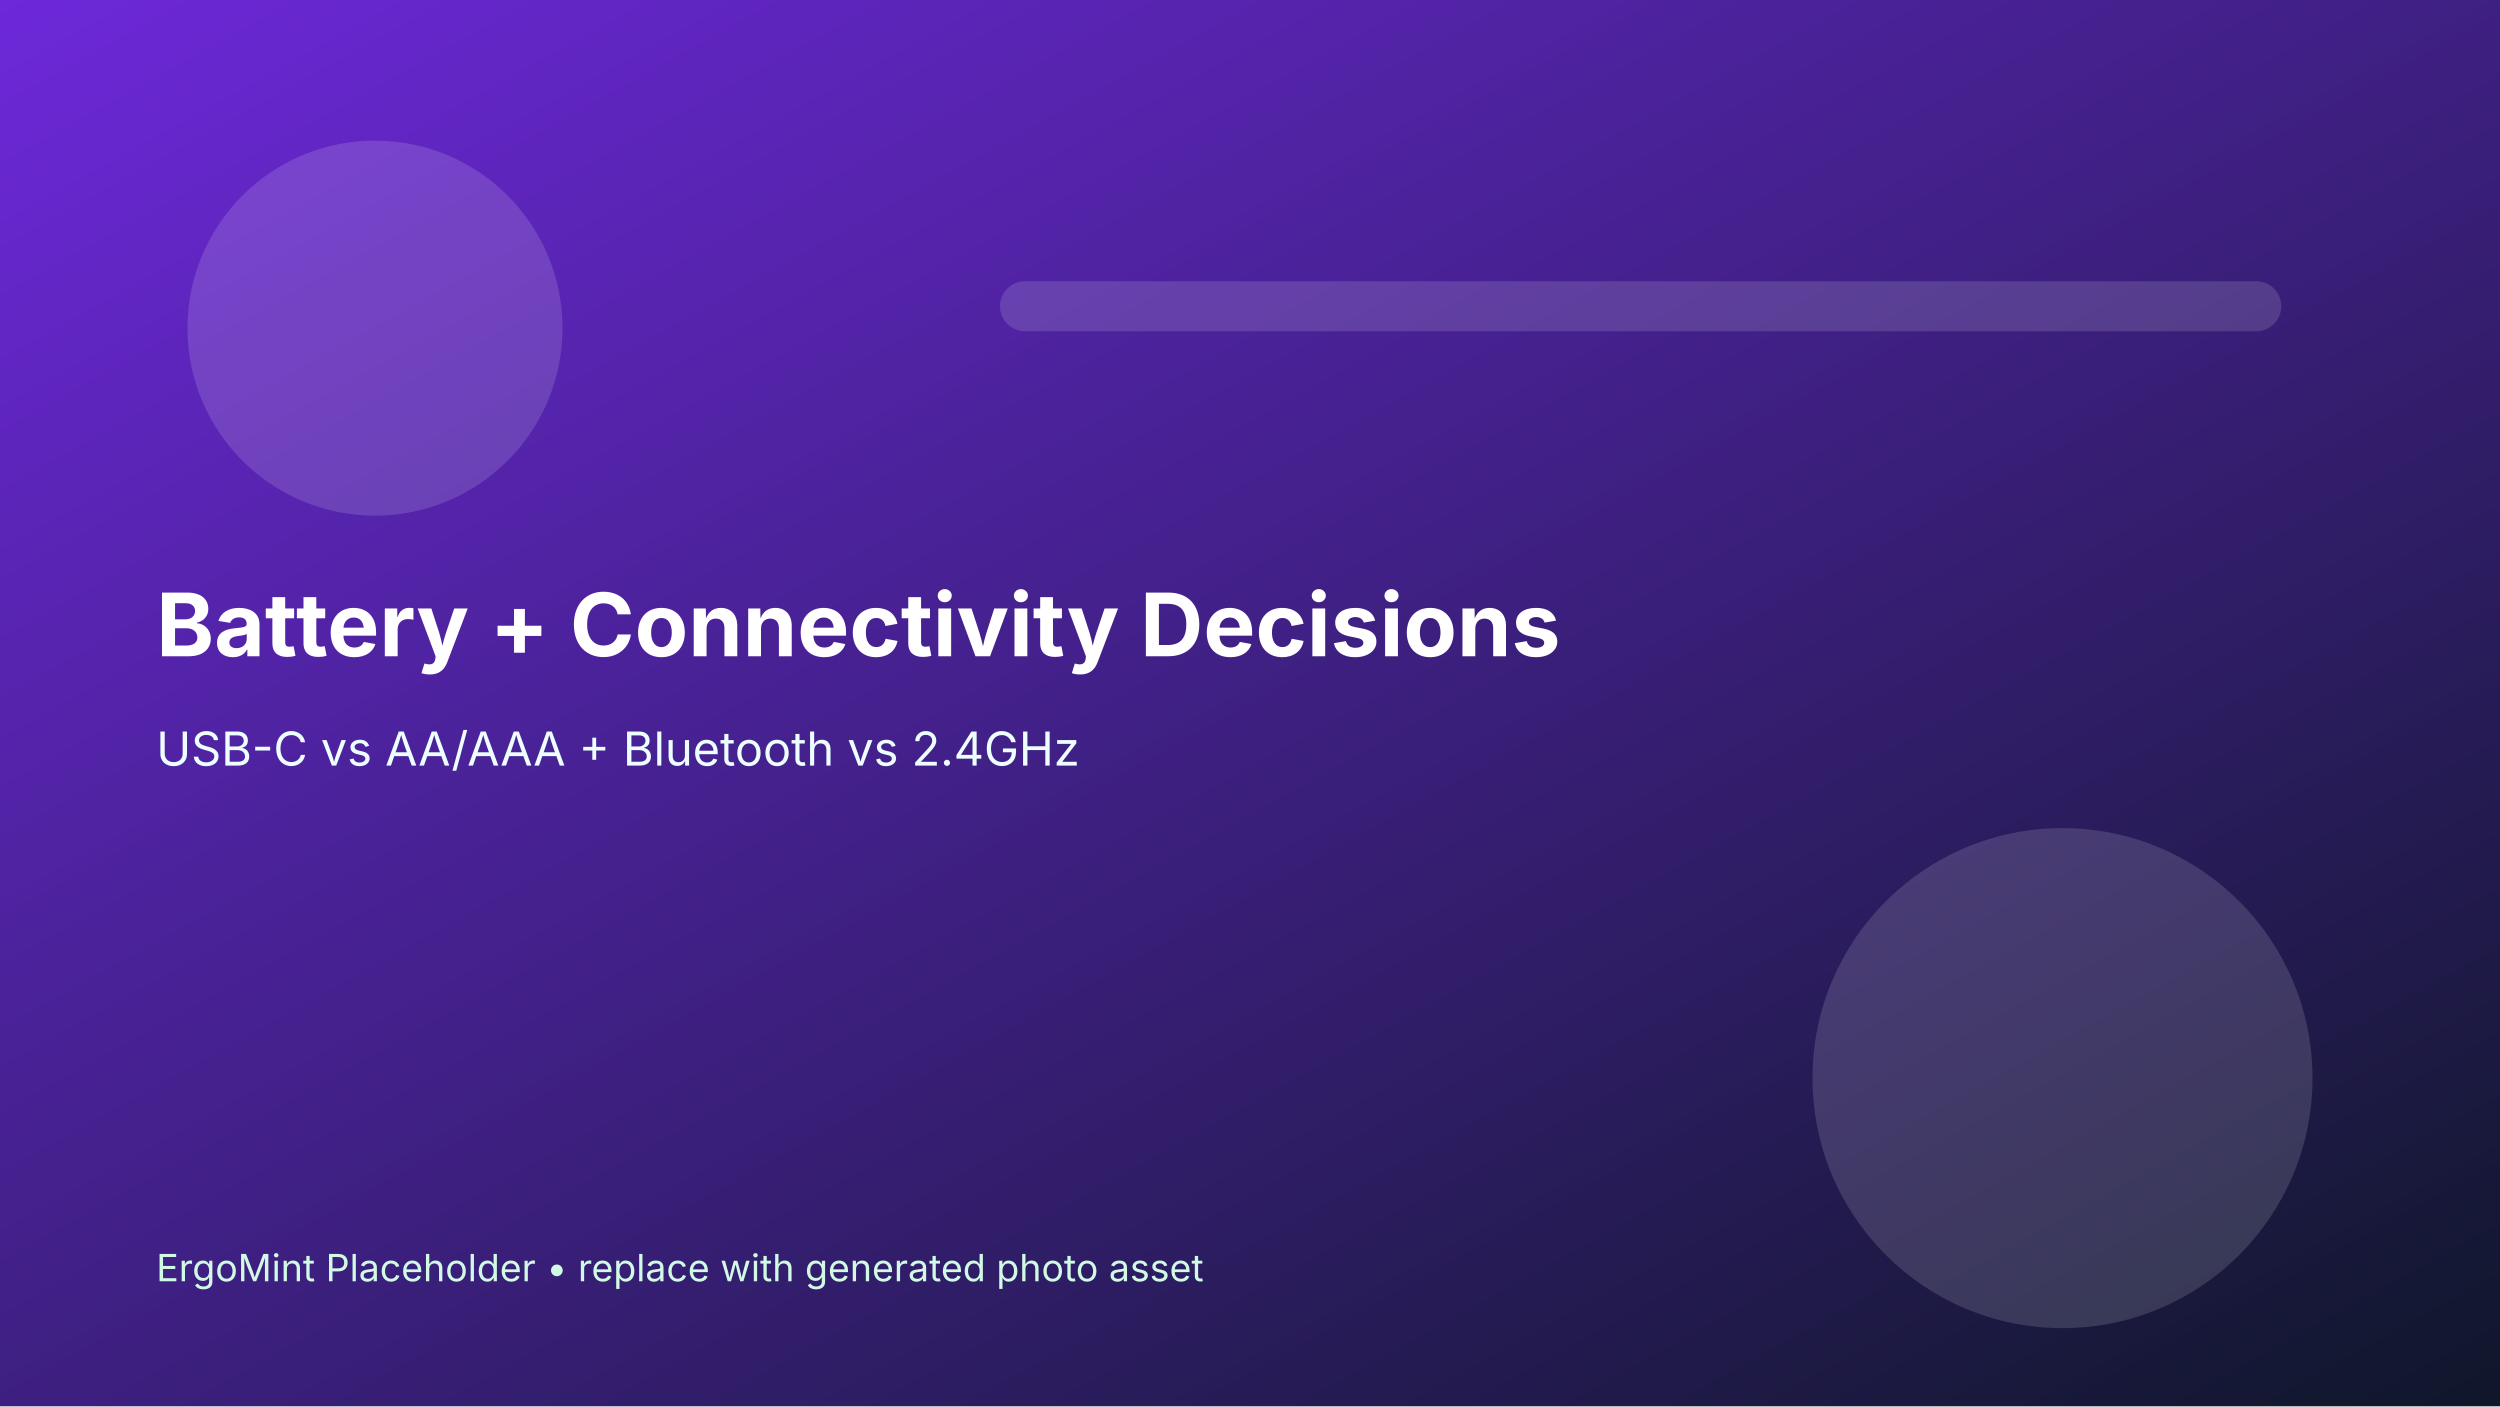
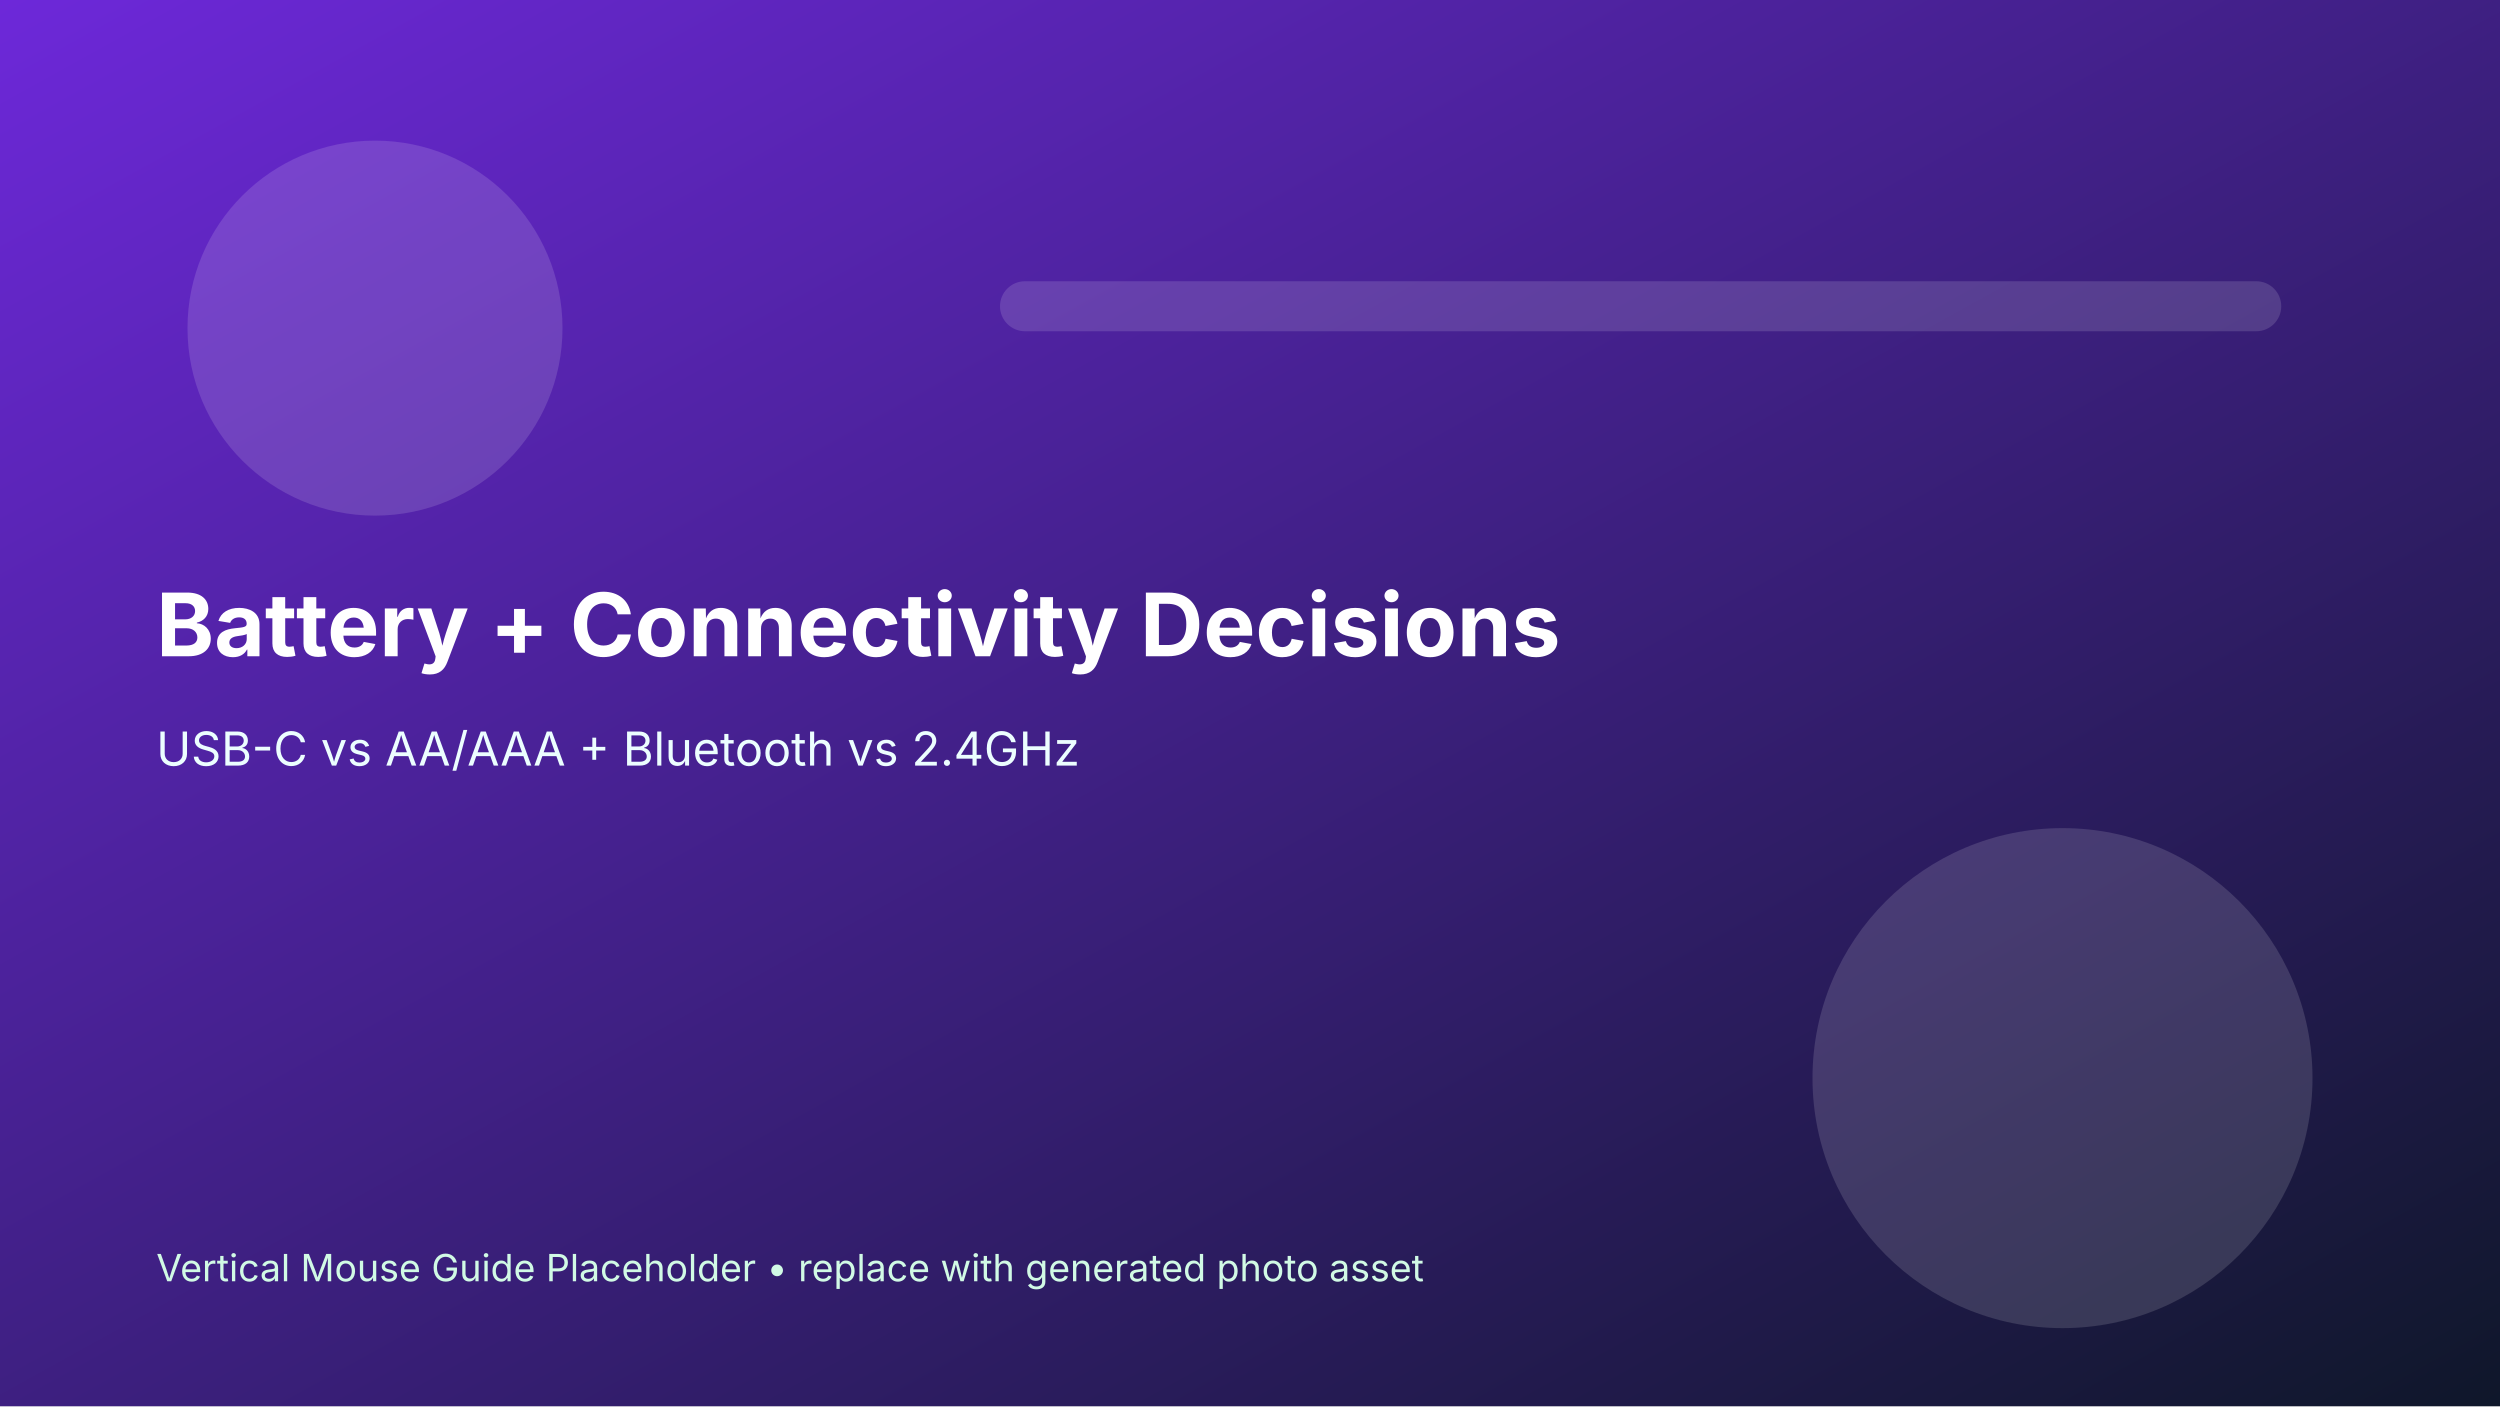
<svg xmlns="http://www.w3.org/2000/svg" width="1600" height="900" viewBox="0 0 1600 900" role="img" aria-label="Battery + Connectivity Decisions">
  <defs>
    <linearGradient id="g" x1="0" y1="0" x2="1" y2="1">
      <stop offset="0%" stop-color="#6d28d9" />
      <stop offset="100%" stop-color="#0f172a" />
    </linearGradient>
  </defs>
  <rect width="1600" height="900" fill="url(#g)" />
  <g opacity="0.14" fill="#ffffff">
    <circle cx="240" cy="210" r="120" />
    <circle cx="1320" cy="690" r="160" />
    <rect x="640" y="180" width="820" height="32" rx="16" />
  </g>
  <text x="100" y="420" font-family="Inter,Arial,sans-serif" font-size="56" fill="#ffffff" font-weight="700">Battery + Connectivity Decisions</text>
  <text x="100" y="490" font-family="Inter,Arial,sans-serif" font-size="30" fill="#ecfeff">USB-C vs AA/AAA + Bluetooth vs 2.4GHz</text>
-   <text x="100" y="820" font-family="Inter,Arial,sans-serif" font-size="24" fill="#d1fae5">ErgoMint Placeholder • replace with generated photo asset</text>
+   <text x="100" y="820" font-family="Inter,Arial,sans-serif" font-size="24" fill="#d1fae5">Vertical Mouse Guide Placeholder • replace with generated photo asset</text>
</svg>
